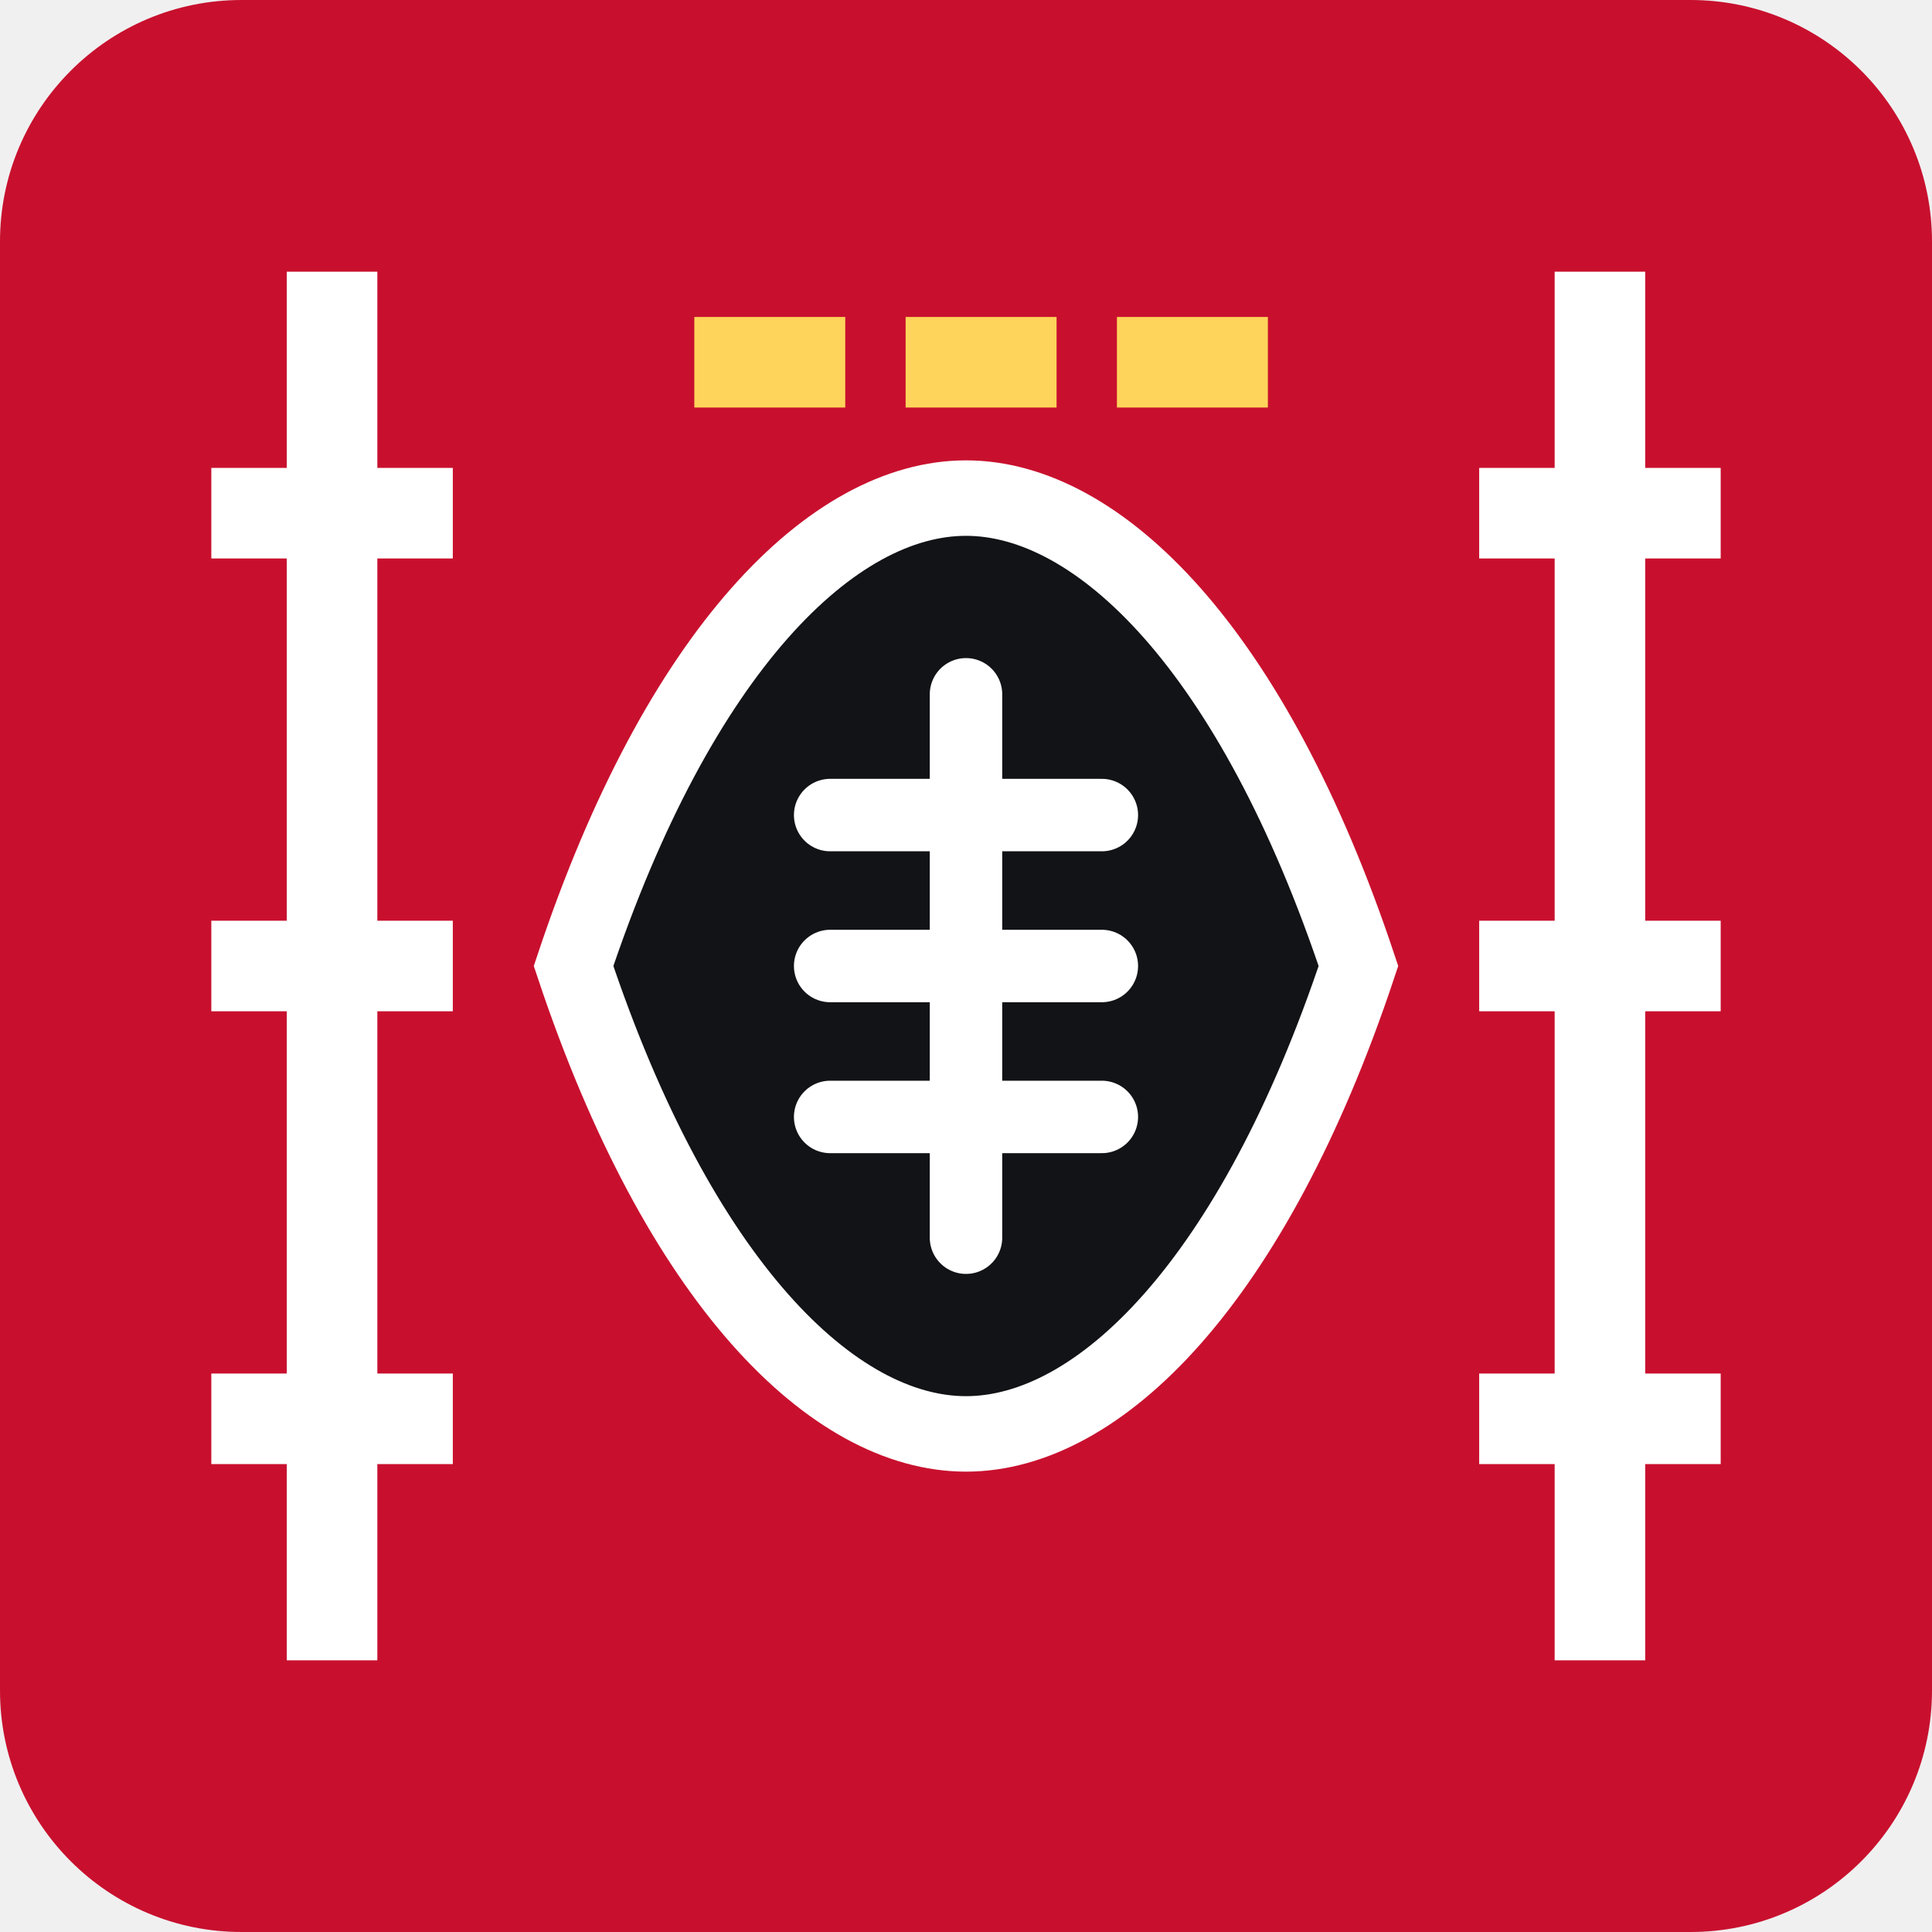
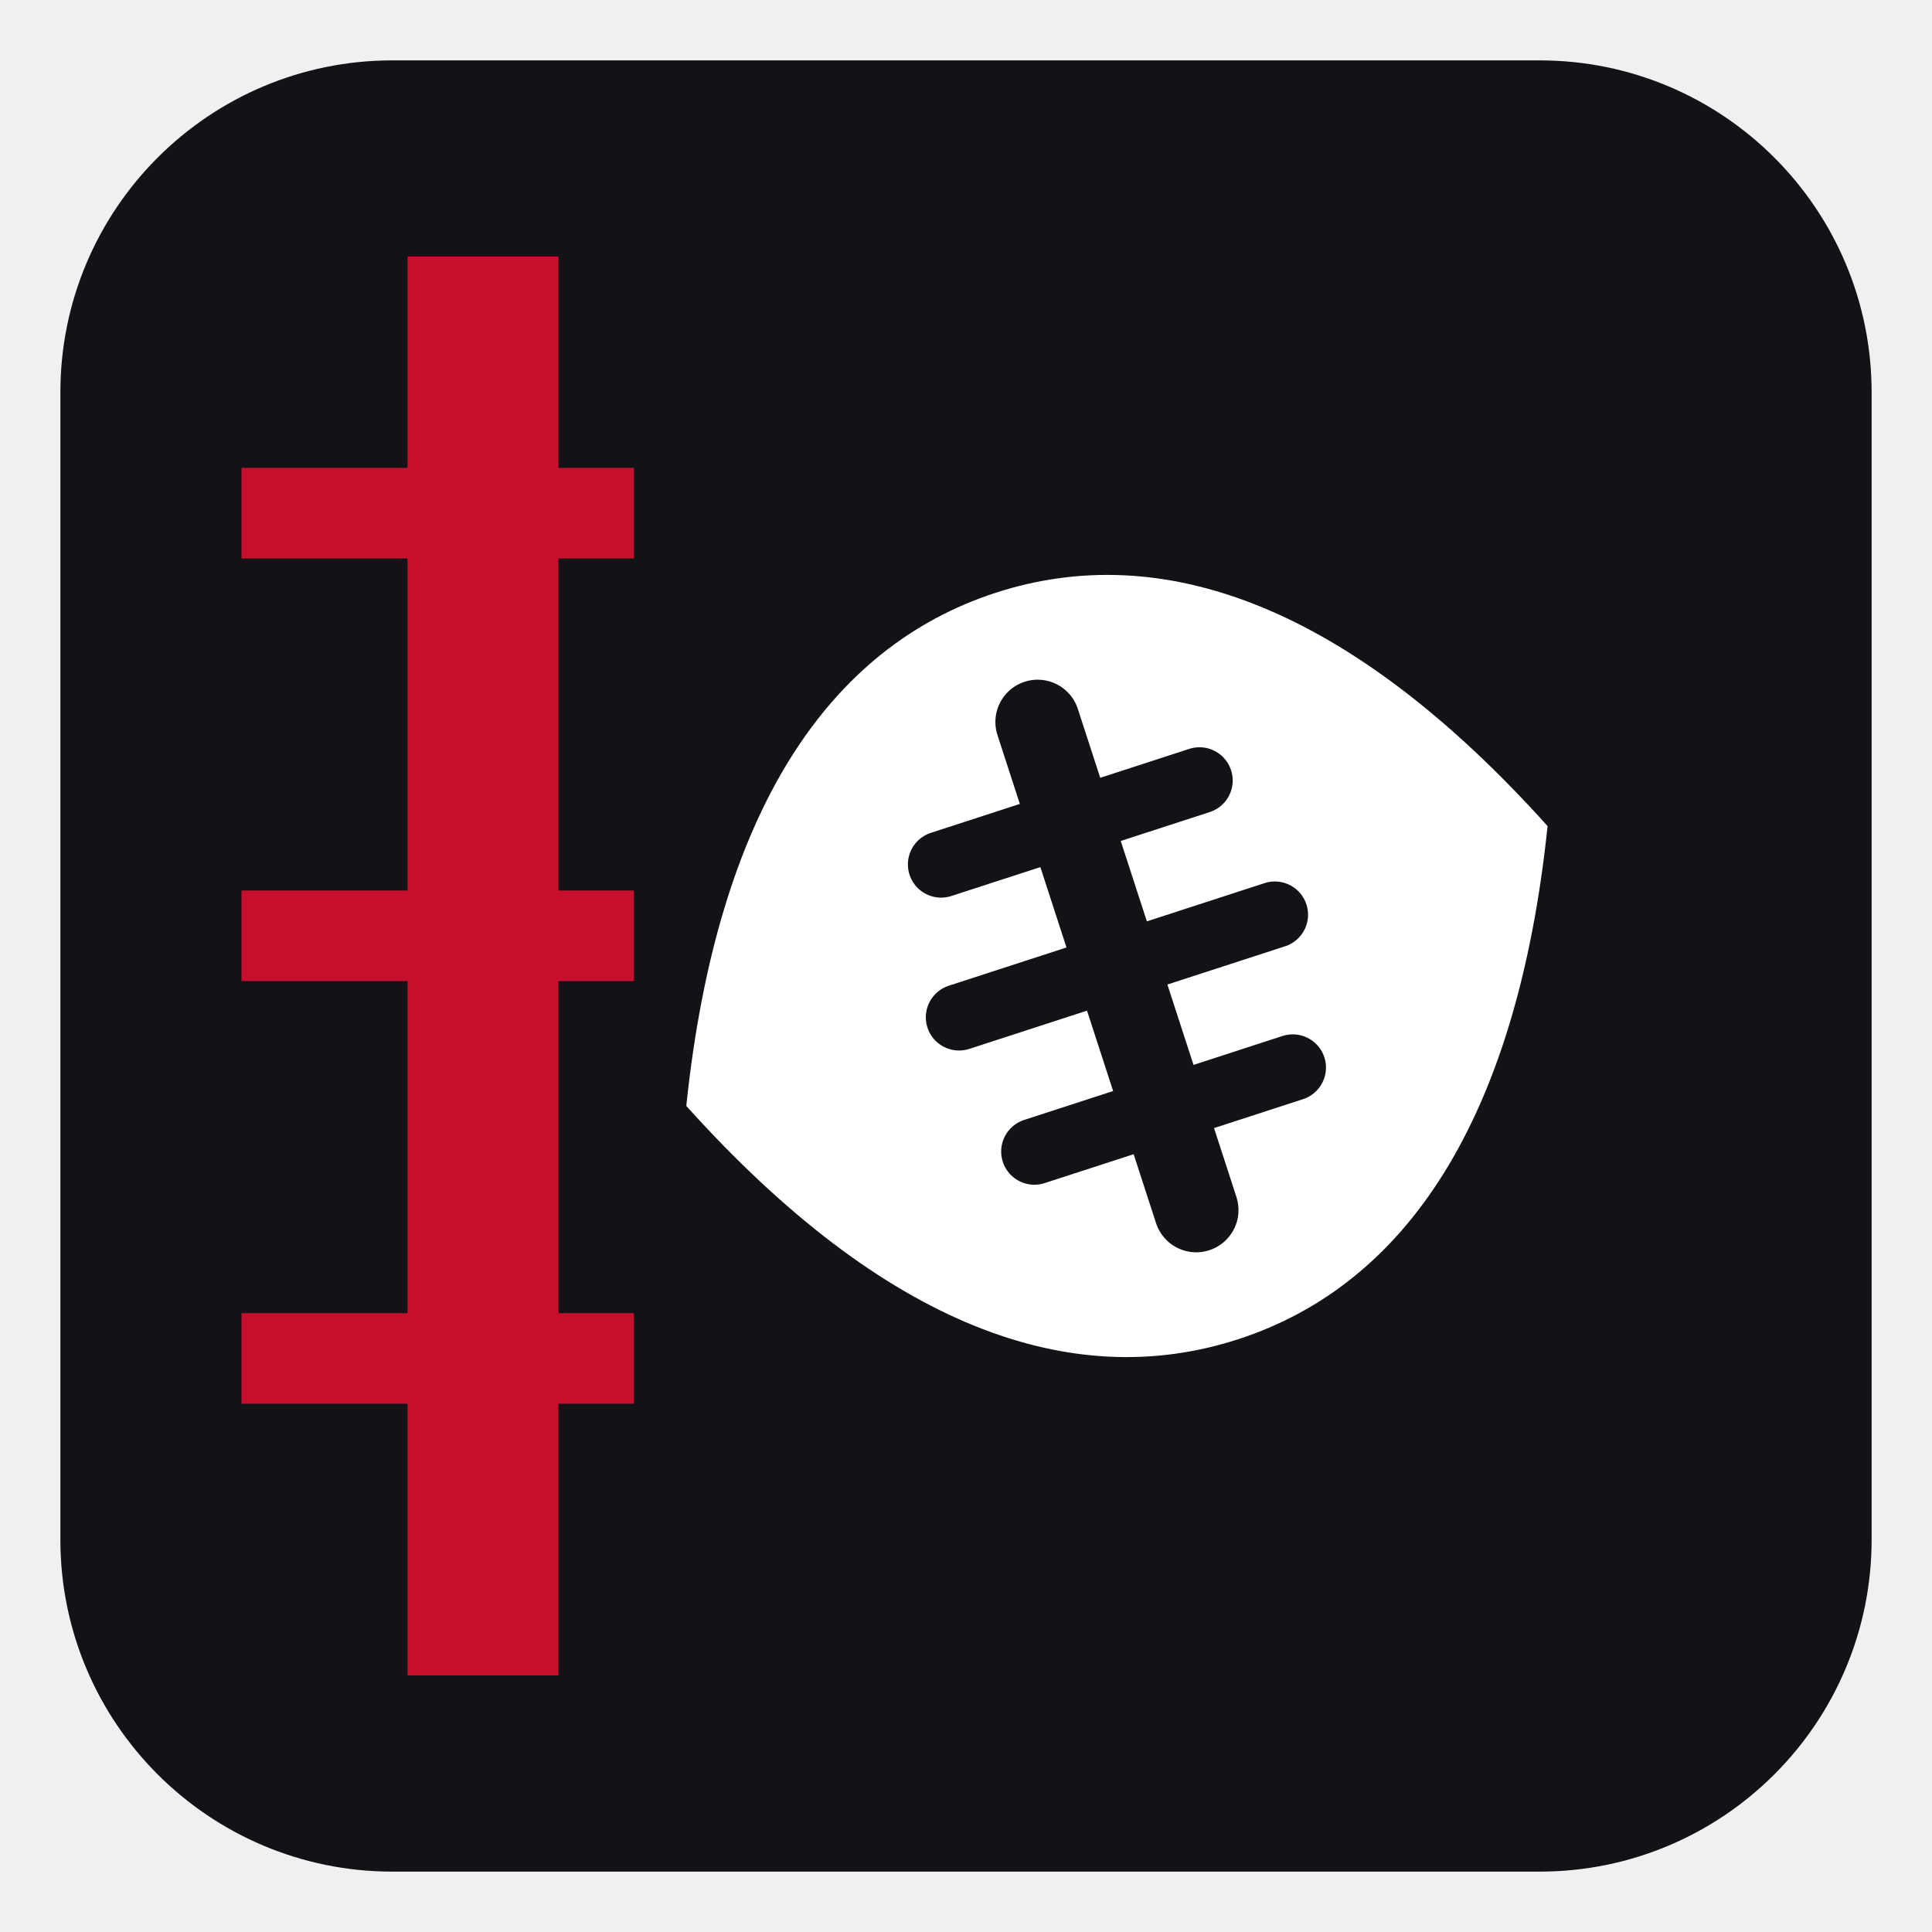
<svg xmlns="http://www.w3.org/2000/svg" viewBox="0 0 64 64" role="img" aria-labelledby="title desc">
-   <rect width="64" height="64" rx="8" fill="#c8102e" />
-   <path d="M11 9v46M53 9v46" stroke="#fff" stroke-width="3" />
-   <path d="M7 17h8M7 32h8M7 47h8M49 17h8M49 32h8M49 47h8" stroke="#fff" stroke-width="3" />
-   <path d="M19 32c3.5-10.5 8.6-15.5 13-15.5S41.5 21.5 45 32c-3.5 10.5-8.6 15.5-13 15.5S22.5 42.5 19 32Z" fill="#111316" stroke="#fff" stroke-width="2.5" />
-   <path d="M32 23v18M27.5 27h9M27.5 32h9M27.5 37h9" stroke="#fff" stroke-width="2.4" stroke-linecap="round" />
-   <path d="M23 12h5M30 12h5M37 12h5" stroke="#ffd45a" stroke-width="3" />
+   <rect x="2" y="2" width="60" height="60" rx="11" fill="#111316" />
+   <path d="M16 11v42" stroke="#c8102e" stroke-width="5" stroke-linecap="square" />
+   <path d="M8 17h13M8 31h13M8 45h13" stroke="#c8102e" stroke-width="3" />
+   <g transform="rotate(-18 37 32)">
+     <path d="M22 32c4-9 9.2-13 15-13s11 4 15 13c-4 9-9.2 13-15 13s-11-4-15-13Z" fill="#fff" />
+     <path d="M37 23.5v17" stroke="#111316" stroke-width="2.8" stroke-linecap="round" />
+     <path d="M32.5 27h9M31.5 32h11M32.5 37h9" stroke="#111316" stroke-width="2.2" stroke-linecap="round" />
+   </g>
</svg>
